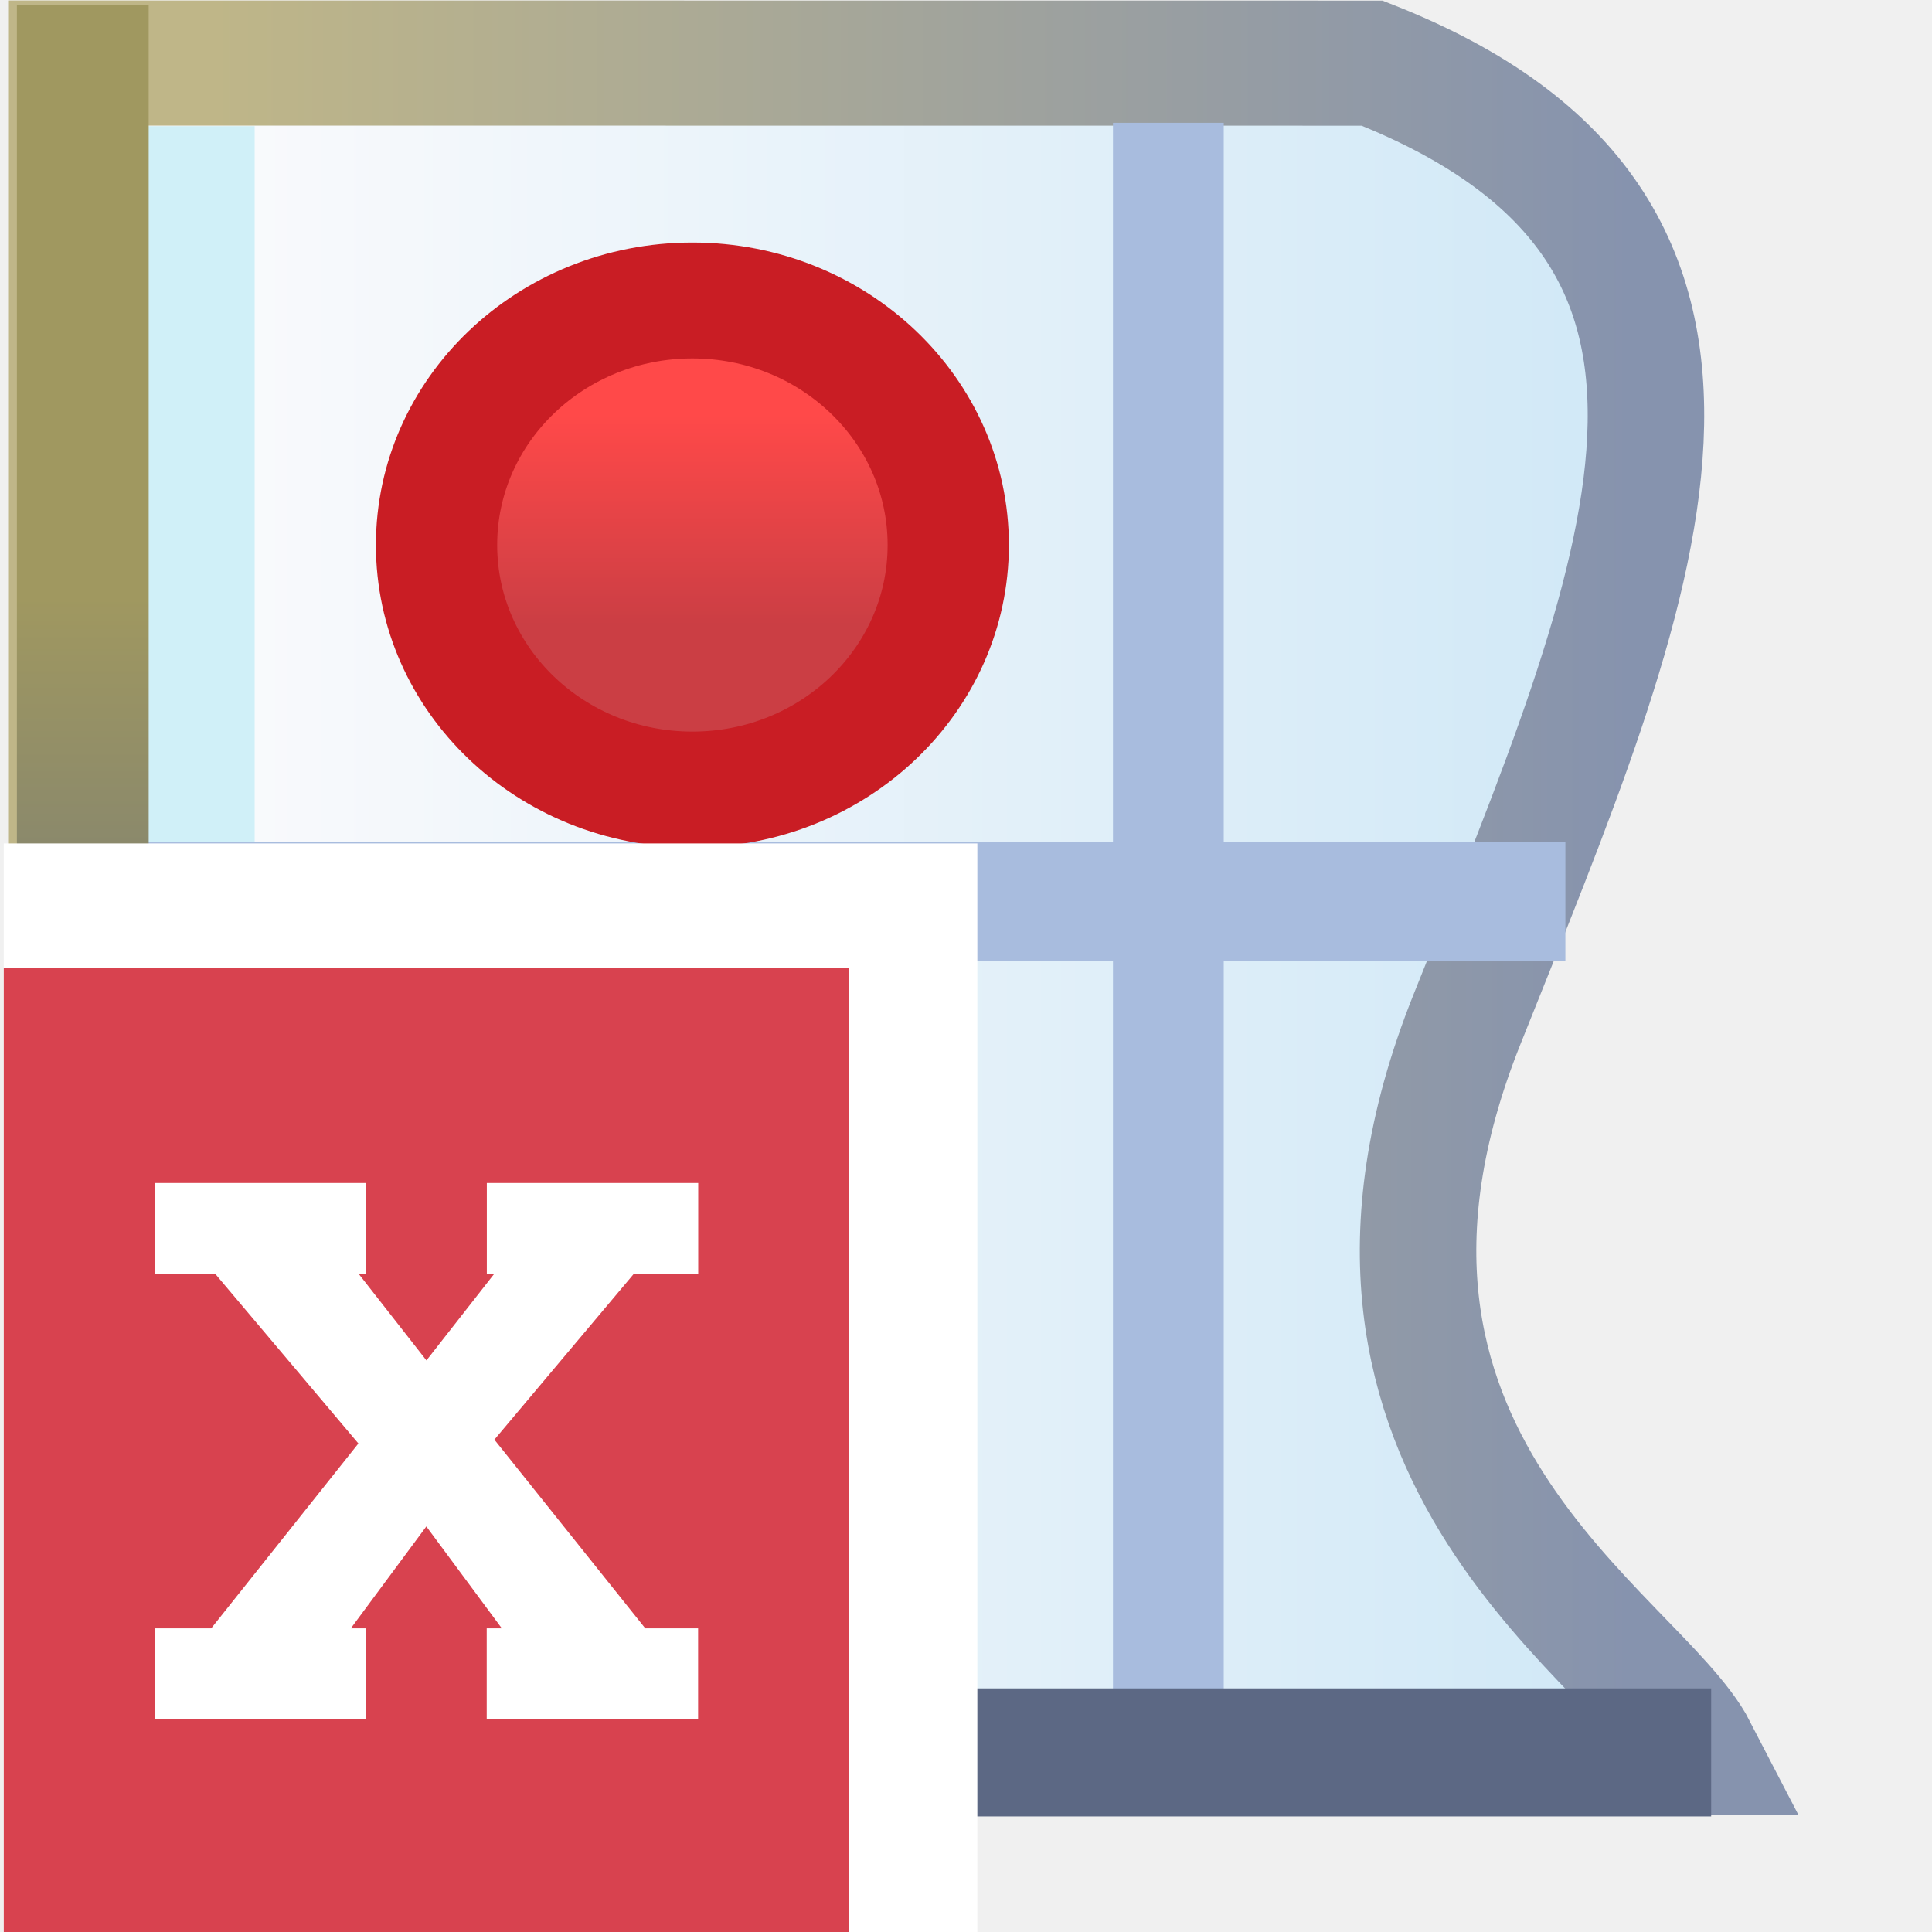
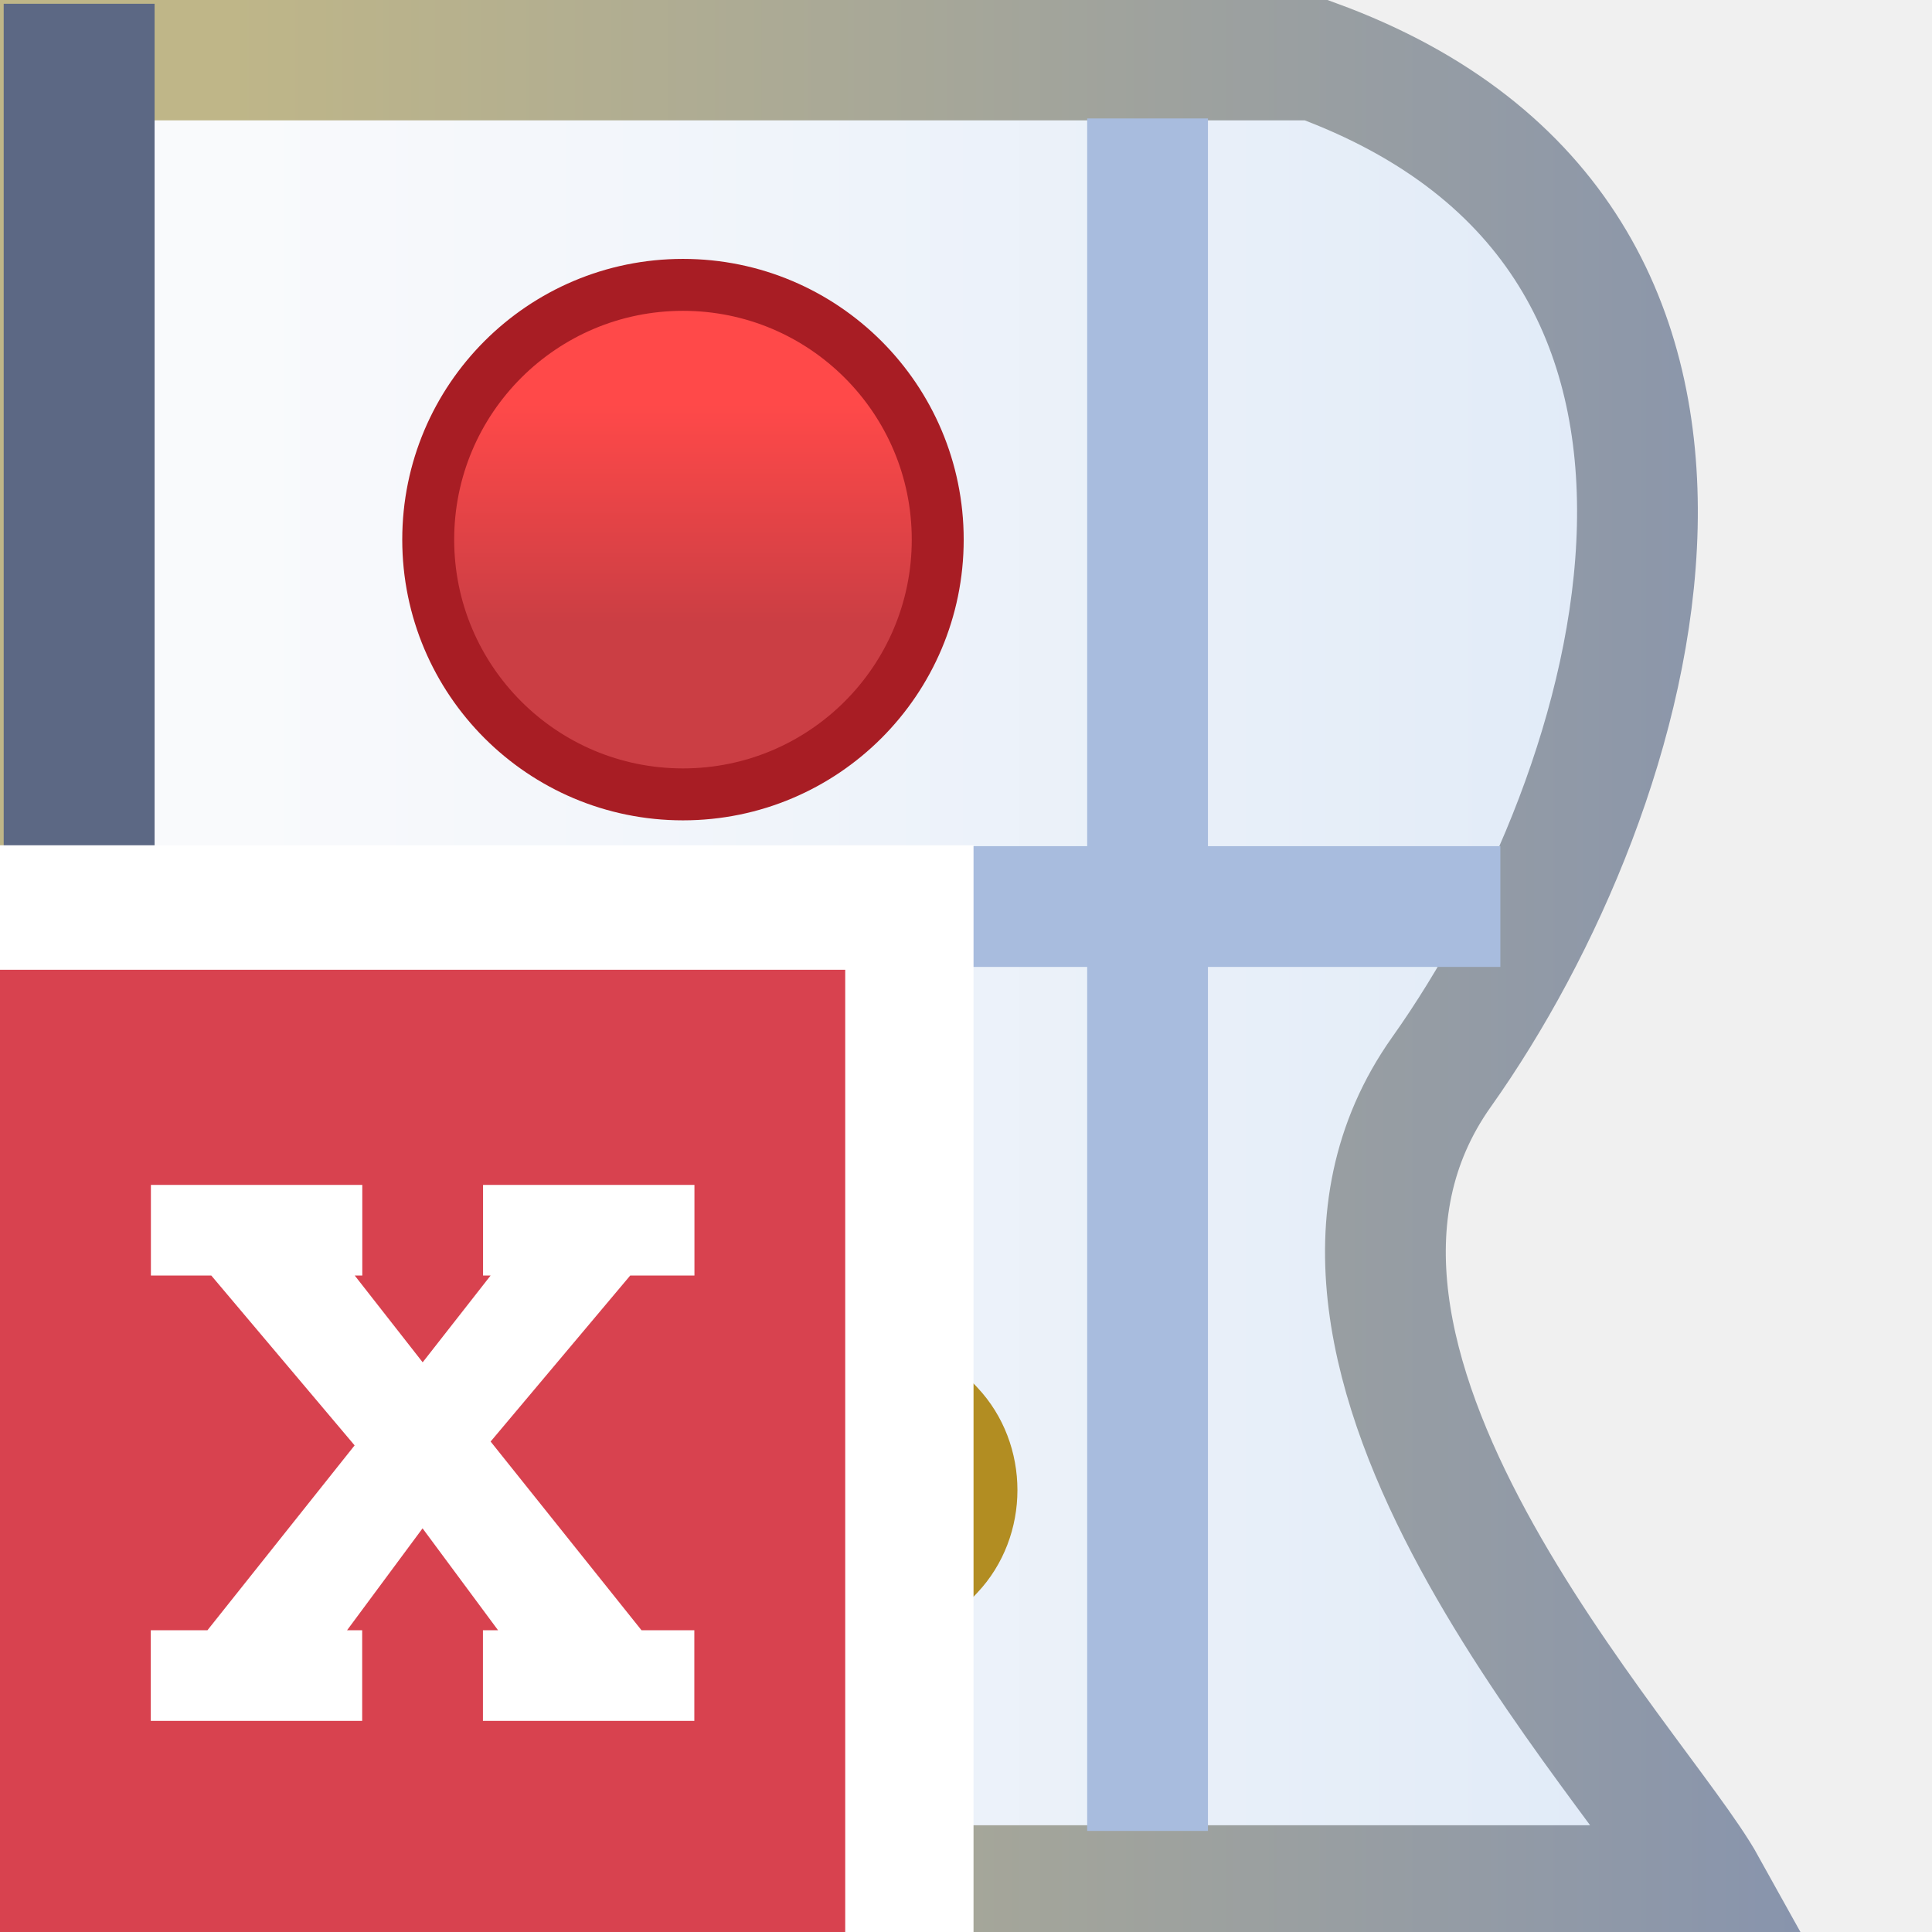
<svg xmlns="http://www.w3.org/2000/svg" xmlns:xlink="http://www.w3.org/1999/xlink" width="16" height="16" id="svg2" version="1.1">
  <defs id="defs4">
    <linearGradient id="linearGradient5105">
      <stop style="stop-color:#bfb688;stop-opacity:1;" offset="0" id="stop5107" />
      <stop style="stop-color:#8693ae;stop-opacity:1" offset="1" id="stop5109" />
    </linearGradient>
    <linearGradient id="linearGradient5255">
      <stop style="stop-color:#f9fafc;stop-opacity:1" offset="0" id="stop5257" />
      <stop style="stop-color:#dee9f7;stop-opacity:1" offset="1" id="stop5259" />
    </linearGradient>
    <linearGradient id="linearGradient4903-7-7-52">
      <stop id="stop4905-2-3-9" offset="0" style="stop-color:#ffe69f;stop-opacity:1" />
      <stop style="stop-color:#ffcb2f;stop-opacity:1" offset="0.415" id="stop4911-4-9-2" />
      <stop id="stop4907-3-6-1" offset="1" style="stop-color:#ffffff;stop-opacity:1" />
    </linearGradient>
    <linearGradient xlink:href="#linearGradient5255" id="linearGradient18366" gradientUnits="userSpaceOnUse" gradientTransform="matrix(1.382308,0,0,0.9807125,-6.2406,20.04421)" x1="22.879" y1="1037.211" x2="22.879" y2="1051.027" />
    <linearGradient xlink:href="#linearGradient5105" id="linearGradient18368" gradientUnits="userSpaceOnUse" gradientTransform="matrix(1.382308,0,0,0.9807125,20.37985,20.04421)" x1="9.171" y1="1036.943" x2="9.171" y2="1051.68" />
    <linearGradient xlink:href="#linearGradient4903-7-7-52" id="linearGradient20355" gradientUnits="userSpaceOnUse" gradientTransform="matrix(0.7216023,0,0,0.7216023,246.5466,-1265.794)" x1="733.184" y1="727.802" x2="738.317" y2="732.935" />
    <linearGradient id="linearGradient10798-1-9-3-7-1-15-1-7-6-1">
      <stop id="stop10800-5-2-1-8-2-8-1-7-3-7" offset="0" style="stop-color:#e17673;stop-opacity:1;" />
      <stop style="stop-color:#d04046;stop-opacity:1;" offset="0.5" id="stop10806-6-8-5-3-2-95-0-5-4-8" />
      <stop id="stop10802-1-5-3-0-2-0-9-8-4-3" offset="1" style="stop-color:#e17673;stop-opacity:1;" />
    </linearGradient>
    <linearGradient y2="465.527" x2="388.637" y1="470.63" x1="388.637" gradientUnits="userSpaceOnUse" id="linearGradient8163-2" xlink:href="#linearGradient10798-1-9-3-7-1-15-1-7-6-1" />
    <linearGradient xlink:href="#linearGradient3852" id="linearGradient3858" x1="385.984" y1="462.57" x2="385.984" y2="471.699" gradientUnits="userSpaceOnUse" />
    <linearGradient id="linearGradient3852">
      <stop style="stop-color:#ff4949;stop-opacity:1" offset="0" id="stop3854" />
      <stop style="stop-color:#cb3e44;stop-opacity:1" offset="1" id="stop3856" />
    </linearGradient>
    <linearGradient y2="471.699" x2="385.984" y1="462.57" x1="385.984" gradientUnits="userSpaceOnUse" id="linearGradient3060" xlink:href="#linearGradient3852" />
    <linearGradient y2="471.699" x2="385.984" y1="462.57" x1="385.984" gradientUnits="userSpaceOnUse" id="linearGradient3060-8" xlink:href="#linearGradient3852-6" />
    <linearGradient id="linearGradient3852-6">
      <stop style="stop-color:#ff4949;stop-opacity:1" offset="0" id="stop3854-6" />
      <stop style="stop-color:#cb3e44;stop-opacity:1" offset="1" id="stop3856-5" />
    </linearGradient>
    <linearGradient y2="471.699" x2="385.984" y1="462.57" x1="385.984" gradientUnits="userSpaceOnUse" id="linearGradient3057" xlink:href="#linearGradient3852-6" />
-     <linearGradient xlink:href="#linearGradient5081" id="linearGradient3067" gradientUnits="userSpaceOnUse" x1="3.383" y1="7.016" x2="3.383" y2="0.982" />
-     <linearGradient id="linearGradient5081">
-       <stop id="stop5083" offset="0" style="stop-color:#ffe296;stop-opacity:1" />
-       <stop style="stop-color:#f8d880;stop-opacity:1" offset="0.5" id="stop5089" />
-       <stop id="stop5085" offset="1" style="stop-color:#fffcd3;stop-opacity:1" />
-     </linearGradient>
-     <linearGradient xlink:href="#linearGradient5091" id="linearGradient3069" gradientUnits="userSpaceOnUse" x1="6.389" y1="7.237" x2="6.389" y2="0.393" />
-     <linearGradient id="linearGradient5091">
-       <stop id="stop5093" offset="0" style="stop-color:#c6852e;stop-opacity:1" />
-       <stop id="stop5095" offset="1" style="stop-color:#e1a555;stop-opacity:1" />
-     </linearGradient>
-     <linearGradient xlink:href="#linearGradient3852-8" id="linearGradient3858-3" x1="385.984" y1="462.57" x2="385.984" y2="471.699" gradientUnits="userSpaceOnUse" />
-     <linearGradient id="linearGradient3852-8">
-       <stop style="stop-color:#ff4949;stop-opacity:1" offset="0" id="stop3854-7" />
-       <stop style="stop-color:#cb3e44;stop-opacity:1" offset="1" id="stop3856-1" />
-     </linearGradient>
-     <linearGradient xlink:href="#linearGradient4903-7-7-52-1" id="linearGradient20355-0" gradientUnits="userSpaceOnUse" gradientTransform="matrix(0.7216023,0,0,0.7216023,246.5466,-1265.794)" x1="733.184" y1="727.802" x2="738.317" y2="732.935" />
-     <linearGradient id="linearGradient4903-7-7-52-1">
-       <stop id="stop4905-2-3-9-0" offset="0" style="stop-color:#ffe69f;stop-opacity:1" />
-       <stop style="stop-color:#ffcb2f;stop-opacity:1" offset="0.415" id="stop4911-4-9-2-2" />
-       <stop id="stop4907-3-6-1-0" offset="1" style="stop-color:#ffffff;stop-opacity:1" />
-     </linearGradient>
-     <linearGradient xlink:href="#linearGradient5255-8" id="linearGradient18366-9" gradientUnits="userSpaceOnUse" gradientTransform="matrix(1.290757,0,0,0.9157589,-4.820673,87.268)" x1="22.879" y1="1037.211" x2="22.879" y2="1051.027" />
-     <linearGradient id="linearGradient5255-8">
-       <stop style="stop-color:#f9fafc;stop-opacity:1" offset="0" id="stop5257-2" />
-       <stop style="stop-color:#dee9f7;stop-opacity:1" offset="1" id="stop5259-0" />
-     </linearGradient>
-     <linearGradient xlink:href="#linearGradient5105-3" id="linearGradient18368-6" gradientUnits="userSpaceOnUse" gradientTransform="matrix(1.290757,0,0,0.9157589,20.03668,87.268)" x1="9.171" y1="1036.943" x2="9.171" y2="1051.68" />
-     <linearGradient id="linearGradient5105-3">
-       <stop style="stop-color:#bfb688;stop-opacity:1;" offset="0" id="stop5107-9" />
-       <stop style="stop-color:#8693ae;stop-opacity:1" offset="1" id="stop5109-7" />
-     </linearGradient>
-     <linearGradient y2="1051.027" x2="22.879" y1="1037.211" x1="22.879" gradientTransform="matrix(0,1.206442,0.8559398,0,-885.8378,1017.348)" gradientUnits="userSpaceOnUse" id="linearGradient3134" xlink:href="#linearGradient5255-8" />
-     <linearGradient y2="1051.68" x2="9.171" y1="1036.943" x1="9.171" gradientTransform="matrix(0,1.206442,0.8559398,0,-885.8378,1040.581)" gradientUnits="userSpaceOnUse" id="linearGradient3136" xlink:href="#linearGradient5105-3" />
-     <linearGradient xlink:href="#linearGradient5255-8" id="linearGradient3147" gradientUnits="userSpaceOnUse" gradientTransform="matrix(0,1.206442,0.8559398,0,-885.8378,1017.348)" x1="22.879" y1="1037.211" x2="22.879" y2="1051.027" />
-     <linearGradient xlink:href="#linearGradient5105-3" id="linearGradient3149" gradientUnits="userSpaceOnUse" gradientTransform="matrix(0,1.206442,0.8559398,0,-885.8378,1040.581)" x1="9.171" y1="1036.943" x2="9.171" y2="1051.68" />
-     <linearGradient xlink:href="#linearGradient4903-7-7-52-1" id="linearGradient3151" gradientUnits="userSpaceOnUse" gradientTransform="matrix(0.7216023,0,0,0.7216023,246.5466,-1265.794)" x1="733.184" y1="727.802" x2="738.317" y2="732.935" />
-     <linearGradient xlink:href="#linearGradient3852-8" id="linearGradient3153" gradientUnits="userSpaceOnUse" x1="385.984" y1="462.57" x2="385.984" y2="471.699" />
-     <linearGradient xlink:href="#linearGradient5255-5" id="linearGradient3807" gradientUnits="userSpaceOnUse" gradientTransform="matrix(1.382308,0,0,0.9807125,-6.192931,20.04421)" x1="22.879" y1="1037.211" x2="22.879" y2="1051.027" />
-     <linearGradient id="linearGradient5255-5">
-       <stop style="stop-color:#f9fafc;stop-opacity:1" offset="0" id="stop5257-3" />
-       <stop style="stop-color:#d2e9f7;stop-opacity:1;" offset="1" id="stop5259-8" />
-     </linearGradient>
-     <linearGradient xlink:href="#linearGradient5105-8" id="linearGradient3809" gradientUnits="userSpaceOnUse" gradientTransform="matrix(1.382308,0,0,0.9807125,20.42752,20.04421)" x1="9.171" y1="1036.943" x2="9.171" y2="1051.68" />
-     <linearGradient id="linearGradient5105-8">
-       <stop style="stop-color:#bfb688;stop-opacity:1;" offset="0" id="stop5107-0" />
-       <stop style="stop-color:#8693ae;stop-opacity:1" offset="1" id="stop5109-6" />
-     </linearGradient>
-     <linearGradient xlink:href="#linearGradient3840" id="linearGradient3846" x1="1035.598" y1="28.696" x2="1035.598" y2="21.129" gradientUnits="userSpaceOnUse" />
-     <linearGradient id="linearGradient3840">
-       <stop style="stop-color:#5c6884;stop-opacity:1;" offset="0" id="stop3842" />
-       <stop style="stop-color:#a09860;stop-opacity:1;" offset="1" id="stop3844" />
-     </linearGradient>
-     <linearGradient xlink:href="#linearGradient4903-7-7-52-3" id="linearGradient3027" gradientUnits="userSpaceOnUse" gradientTransform="matrix(0.7216023,0,0,0.7216023,246.5466,-1265.794)" x1="733.184" y1="727.802" x2="738.317" y2="732.935" />
-     <linearGradient id="linearGradient4903-7-7-52-3">
-       <stop id="stop4905-2-3-9-2" offset="0" style="stop-color:#ffe69f;stop-opacity:1" />
-       <stop style="stop-color:#ffcb2f;stop-opacity:1" offset="0.415" id="stop4911-4-9-2-1" />
-       <stop id="stop4907-3-6-1-6" offset="1" style="stop-color:#ffffff;stop-opacity:1" />
-     </linearGradient>
-     <linearGradient y2="471.699" x2="385.984" y1="462.57" x1="385.984" gradientUnits="userSpaceOnUse" id="linearGradient3048" xlink:href="#linearGradient3852-1" />
-     <linearGradient id="linearGradient3852-1">
-       <stop style="stop-color:#ff4949;stop-opacity:1" offset="0" id="stop3854-7-7" />
-       <stop style="stop-color:#cb3e44;stop-opacity:1" offset="1" id="stop3856-4" />
-     </linearGradient>
  </defs>
  <g id="layer1" style="display:inline" transform="translate(0,-1036.362)">
-     <g transform="translate(0.109256,0.0133597)" style="display:inline" id="g3854">
-       <g transform="matrix(0.9346781,0,0,0.9346781,-14.57181,69.04451)" id="g8472" style="display:inline">
-         <g id="g8421" transform="translate(15.60054,0)" />
-         <g transform="matrix(0,1,1,0,-1019.403,1019.403)" id="g10285">
-           <g transform="matrix(0.9376926,0,0,0.8733354,0.967742,131.1012)" id="g3797">
-             <path id="rect4172-1" d="m 16.097,1035.528 15.962,0 0,16.568 c -1.063,-0.59 -2.773,-4.141 -6.924,-2.359 -4.151,1.782 -7.453,3.367 -9.037,-0.962 z" style="fill:url(#linearGradient3807);fill-opacity:1;stroke:url(#linearGradient3809);stroke-width:1.182;stroke-linecap:butt;stroke-linejoin:miter;stroke-miterlimit:4;stroke-opacity:1;stroke-dasharray:none;stroke-dashoffset:0;display:inline" />
-             <rect transform="matrix(0,1.225059,1.140978,0,15.51684,1034.988)" y="1.031" x="1.062" height="13" width="0.938" id="rect3852" style="fill:#d0f0f8;fill-opacity:1;stroke:none" />
-             <path style="fill:#adc1e1;fill-opacity:1;stroke:#a8bcde;stroke-width:1.125px;stroke-linecap:butt;stroke-linejoin:miter;stroke-opacity:1" d="m 24.022,1036.295 0,14.441" id="path18345" />
-             <path style="fill:#adc1e1;fill-opacity:1;stroke:#a8bcde;stroke-width:1.124px;stroke-linecap:butt;stroke-linejoin:miter;stroke-opacity:1" d="m 16.662,1046.708 15.958,0" id="path18347" />
-             <rect style="fill:url(#linearGradient3846);fill-opacity:1;stroke:none" id="rect21127" width="1.337" height="17.152" x="1035.026" y="15.551" transform="matrix(0,1,1,0,0,0)" ry="0" />
-             <rect transform="scale(1,-1)" style="fill:#5c6884;fill-opacity:1;stroke:none;display:inline" id="rect21127-6" width="1.21" height="17.229" x="31.455" y="-1052.215" ry="0" />
+     <g style="display:inline" id="g8472" transform="matrix(0.9346781,0,0,0.9346781,-14.57181,69.04451)">
+       <g transform="translate(15.60054,0)" id="g8421" />
+       <g id="g10285" transform="matrix(0,1,1,0,-1019.403,1019.403)">
+         <path id="rect4172-1" d="m 16.049,1035.528 16.176,0 0,14.578 c -1.063,-0.59 -4.699,-4.122 -7.21,-2.34 -2.511,1.782 -7.382,3.214 -8.966,-1.115 z" style="fill:url(#linearGradient18366);fill-opacity:1;stroke:url(#linearGradient18368);stroke-width:1.07;stroke-linecap:butt;stroke-linejoin:miter;stroke-miterlimit:4;stroke-opacity:1;stroke-dasharray:none;stroke-dashoffset:0;display:inline" />
+         <path style="fill:#adc1e1;fill-opacity:1;stroke:#a8bcde;stroke-width:1.07;stroke-linecap:butt;stroke-linejoin:miter;stroke-miterlimit:4;stroke-opacity:1;stroke-dasharray:none" d="m 23.55,1036.025 0,12.262" id="path18345" />
+         <rect y="1042.646" x="22.742" height="1.07" width="1.418" id="rect4942" style="fill:none;stroke:none" />
+         <rect y="1044.786" x="22.742" height="1.07" width="1.418" id="rect4942-1" style="fill:none;stroke:none;display:inline" />
+         <g id="g20348" transform="matrix(0.8824479,0,0,0.8824479,4.173906,122.6679)">
+           <rect style="fill:none;stroke:none;display:inline" id="rect4942-1-7" width="1.422" height="1.013" x="25.573" y="1043.461" />
+           <rect transform="matrix(0.7272427,0.6863804,0.7272427,-0.6863804,0,0)" ry="1.02" y="-741.458" x="774.856" height="4.583" width="4.851" id="rect4880" style="font-size:13.589px;font-style:normal;font-weight:normal;line-height:125%;letter-spacing:0px;word-spacing:0px;color:#000000;fill:url(#linearGradient20355);fill-opacity:1;fill-rule:nonzero;stroke:#b28d22;stroke-width:0.794;stroke-linecap:butt;stroke-linejoin:miter;stroke-miterlimit:4;stroke-opacity:1;stroke-dasharray:none;stroke-dashoffset:0;marker:none;visibility:visible;display:inline;overflow:visible;enable-background:accumulate;font-family:Sans" />
+           <rect transform="matrix(0.7272427,0.6863804,0.7272427,-0.6863804,0,0)" ry="0.327" y="-740.819" x="775.439" height="3.286" width="3.583" id="rect4880-5" style="font-size:13.589px;font-style:normal;font-weight:normal;line-height:125%;letter-spacing:0px;word-spacing:0px;color:#000000;fill:none;stroke:#ffffff;stroke-width:0.502;stroke-linecap:butt;stroke-linejoin:miter;stroke-miterlimit:4;stroke-opacity:0.751;stroke-dasharray:none;stroke-dashoffset:0;marker:none;visibility:visible;display:inline;overflow:visible;enable-background:accumulate;font-family:Sans" />
+         </g>
+         <path style="fill:#adc1e1;fill-opacity:1;stroke:#a8bcde;stroke-width:1.07;stroke-linecap:butt;stroke-linejoin:miter;stroke-miterlimit:4;stroke-opacity:1;stroke-dasharray:none" d="m 16.567,1045.161 15.173,0" id="path18347" />
+         <g transform="matrix(0,1.069887,1.069887,0,-1093.178,1054.474)" style="display:inline;fill:#d34a50;fill-opacity:1;stroke:#a81d24;stroke-opacity:1" id="layer1-8">
+           <g id="g11331-3-1-1" style="display:inline;fill:#d34a50;fill-opacity:1;stroke:#a81d24;stroke-opacity:1" transform="matrix(0.279033,0,0,0.279033,-100.5321,912.079)">
+             <g style="fill:#d34a50;fill-opacity:1;stroke:#a81d24;stroke-opacity:1" id="g13408-8" />
          </g>
-           <rect style="fill:none;stroke:none" id="rect4942" width="1.418" height="1.07" x="22.742" y="1042.646" />
-           <rect style="fill:none;stroke:none;display:inline" id="rect4942-1" width="1.418" height="1.07" x="22.742" y="1044.786" />
-           <g transform="matrix(0.8824479,0,0,0.8262642,3.970926,181.0493)" id="g20348">
-             <rect y="1043.461" x="25.573" height="1.013" width="1.422" id="rect4942-1-7" style="fill:none;stroke:none;display:inline" />
-             <path id="rect4880" d="m 775.656,-741.238 2.488,0.009 c 0.565,0.002 2.024,1.527 2.024,1.527 l -3.814,3.859 c 0,0 -1.583,-1.38 -1.608,-1.943 l -0.11,-2.432 c -0.026,-0.563 0.455,-1.023 1.02,-1.02 z" style="font-size:13.589px;font-style:normal;font-weight:normal;line-height:125%;letter-spacing:0px;word-spacing:0px;color:#000000;fill:url(#linearGradient3027);fill-opacity:1;fill-rule:nonzero;stroke:#e28d22;stroke-width:1.213;stroke-linecap:butt;stroke-linejoin:miter;stroke-miterlimit:4;stroke-opacity:1;stroke-dasharray:none;stroke-dashoffset:0;marker:none;visibility:visible;display:inline;overflow:visible;enable-background:accumulate;font-family:Sans" transform="matrix(0.7272427,0.6863804,0.7272427,-0.6863804,0,0)" />
+           <g id="g6124-3" style="display:inline;fill:#d34a50;fill-opacity:1;stroke:#a81d24;stroke-opacity:1" transform="matrix(-1,0,0,1,16.12959,8.014063)">
+             <g id="text6430" style="font-size:13.589px;font-style:normal;font-weight:normal;line-height:125%;letter-spacing:0px;word-spacing:0px;fill:#d34a50;fill-opacity:1;stroke:#a81d24;font-family:Sans;stroke-opacity:1" transform="scale(-1,1)" />
+             <g id="g6438" style="font-size:13.589px;font-style:normal;font-weight:normal;line-height:125%;letter-spacing:0px;word-spacing:0px;fill:#d34a50;fill-opacity:1;stroke:#a81d24;display:inline;font-family:Sans;stroke-opacity:1" transform="scale(-1,1)" />
          </g>
-           <g id="layer1-8" style="fill:#d34a50;fill-opacity:1;stroke:#a81d24;stroke-opacity:1;display:inline" transform="matrix(0,1.069887,1.069887,0,-1093.178,1054.474)">
-             <g transform="matrix(0.279033,0,0,0.279033,-100.5321,912.079)" style="fill:#d34a50;fill-opacity:1;stroke:#a81d24;stroke-opacity:1;display:inline" id="g11331-3-1-1">
-               <g id="g13408-8" style="fill:#d34a50;fill-opacity:1;stroke:#a81d24;stroke-opacity:1" />
-             </g>
-             <g transform="matrix(-1,0,0,1,16.12959,8.014063)" style="fill:#d34a50;fill-opacity:1;stroke:#a81d24;stroke-opacity:1;display:inline" id="g6124-3">
-               <g transform="scale(-1,1)" style="font-size:13.589px;font-style:normal;font-weight:normal;line-height:125%;letter-spacing:0px;word-spacing:0px;fill:#d34a50;fill-opacity:1;stroke:#a81d24;stroke-opacity:1;font-family:Sans" id="text6430" />
-               <g transform="scale(-1,1)" style="font-size:13.589px;font-style:normal;font-weight:normal;line-height:125%;letter-spacing:0px;word-spacing:0px;fill:#d34a50;fill-opacity:1;stroke:#a81d24;stroke-opacity:1;display:inline;font-family:Sans" id="g6438" />
-             </g>
-           </g>
-           <path style="font-size:13.589px;font-style:normal;font-weight:normal;line-height:125%;letter-spacing:0px;word-spacing:0px;fill:url(#linearGradient3048);fill-opacity:1;stroke:#c91d24;stroke-width:5.036;stroke-linecap:round;stroke-linejoin:round;stroke-miterlimit:4;stroke-opacity:1;stroke-dasharray:none;stroke-dashoffset:0;display:inline;font-family:Sans" id="path10796-2-6-2-1" d="m 398.75,468.237 c 0,5.868 -4.757,10.625 -10.625,10.625 -5.868,0 -10.625,-4.757 -10.625,-10.625 0,-5.868 4.757,-10.625 10.625,-10.625 5.868,0 10.625,4.757 10.625,10.625 z" transform="matrix(0,0.2133601,0.2039199,0,-75.1506,958.2008)" />
        </g>
+         <rect style="fill:#5c6884;fill-opacity:1;stroke:none" id="rect21127" width="1.337" height="17.152" x="1035.026" y="15.551" transform="matrix(0,1,1,0,0,0)" ry="0" />
+         <path transform="matrix(0,0.2124455,0.2124455,0,-79.17607,958.5892)" d="m 398.75,468.237 c 0,5.868 -4.757,10.625 -10.625,10.625 -5.868,0 -10.625,-4.757 -10.625,-10.625 0,-5.868 4.757,-10.625 10.625,-10.625 5.868,0 10.625,4.757 10.625,10.625 z" id="path10796-2-6-2-9" style="font-size:13.589px;font-style:normal;font-weight:normal;line-height:125%;letter-spacing:0px;word-spacing:0px;fill:url(#linearGradient3057);fill-opacity:1;stroke:#a81d24;stroke-width:2.166;stroke-linecap:round;stroke-linejoin:round;stroke-miterlimit:4;stroke-opacity:1;stroke-dasharray:none;stroke-dashoffset:0;display:inline;font-family:Sans" />
      </g>
-     </g>
-     <g id="g3182" transform="translate(-10.25,-15.875)">
-       <rect y="1059.222" x="10.281" height="9.031" width="8.063" id="rect3819" style="fill:#ffffff;fill-opacity:1;stroke:none;display:inline" />
-       <g transform="matrix(0.9346781,0,0,0.9346781,-13.85306,87.21637)" id="g3047" style="display:inline">
-         <rect style="fill:#d8424f;fill-opacity:1;stroke:none;display:inline" id="rect4244" width="7.489" height="8.559" x="25.821" y="1041.039" />
-         <path style="font-size:7.69px;font-style:normal;font-variant:normal;font-weight:normal;font-stretch:normal;text-indent:0;text-align:start;text-decoration:none;line-height:125%;letter-spacing:0px;word-spacing:0px;text-transform:none;direction:ltr;block-progression:tb;writing-mode:lr-tb;text-anchor:start;baseline-shift:baseline;color:#000000;fill:#ffffff;fill-opacity:1;fill-rule:nonzero;stroke:none;stroke-width:0.275;marker:none;visibility:visible;display:inline;overflow:visible;enable-background:accumulate;font-family:Sans;-inkscape-font-specification:Sans" d="m 27.158,1042.945 0,0.134 0,0.535 0,0.134 0.134,0 0.401,0 1.27,1.505 -1.304,1.638 -0.368,0 -0.134,0 0,0.134 0,0.535 0,0.134 0.134,0 1.605,0 0.134,0 0,-0.134 0,-0.535 0,-0.134 -0.134,0 0.669,-0.903 0.669,0.903 -0.134,0 0,0.134 0,0.535 0,0.134 0.134,0 1.605,0 0.134,0 0,-0.134 0,-0.535 0,-0.134 -0.134,0 -0.334,0 -1.337,-1.672 1.237,-1.471 0.435,0 0.134,0 0,-0.134 0,-0.535 0,-0.134 -0.134,0 -1.605,0 -0.134,0 0,0.134 0,0.535 0,0.134 0.067,0 -0.602,0.769 -0.602,-0.769 0.067,0 0,-0.134 0,-0.535 0,-0.134 -0.134,0 -1.605,0 -0.134,0 z" id="path4187" />
+       <rect style="fill:#ffffff;fill-opacity:1;stroke:none" id="rect3819" width="8.626" height="9.662" x="15.59" y="1042.41" />
+       <g id="g3047" transform="translate(-10.2308,2.474114)">
+         <rect y="1041.039" x="25.821" height="8.559" width="7.489" id="rect4244" style="fill:#d8424f;fill-opacity:1;stroke:none;display:inline" />
+         <path id="path4187" d="m 27.158,1042.945 0,0.134 0,0.535 0,0.134 0.134,0 0.401,0 1.27,1.505 -1.304,1.638 -0.368,0 -0.134,0 0,0.134 0,0.535 0,0.134 0.134,0 1.605,0 0.134,0 0,-0.134 0,-0.535 0,-0.134 -0.134,0 0.669,-0.903 0.669,0.903 -0.134,0 0,0.134 0,0.535 0,0.134 0.134,0 1.605,0 0.134,0 0,-0.134 0,-0.535 0,-0.134 -0.134,0 -0.334,0 -1.337,-1.672 1.237,-1.471 0.435,0 0.134,0 0,-0.134 0,-0.535 0,-0.134 -0.134,0 -1.605,0 -0.134,0 0,0.134 0,0.535 0,0.134 0.067,0 -0.602,0.769 -0.602,-0.769 0.067,0 0,-0.134 0,-0.535 0,-0.134 -0.134,0 -1.605,0 -0.134,0 z" style="font-size:7.69px;font-style:normal;font-variant:normal;font-weight:normal;font-stretch:normal;text-indent:0;text-align:start;text-decoration:none;line-height:125%;letter-spacing:0px;word-spacing:0px;text-transform:none;direction:ltr;block-progression:tb;writing-mode:lr-tb;text-anchor:start;baseline-shift:baseline;color:#000000;fill:#ffffff;fill-opacity:1;fill-rule:nonzero;stroke:none;stroke-width:0.275;marker:none;visibility:visible;display:inline;overflow:visible;enable-background:accumulate;font-family:Sans;-inkscape-font-specification:Sans" />
      </g>
    </g>
  </g>
</svg>
